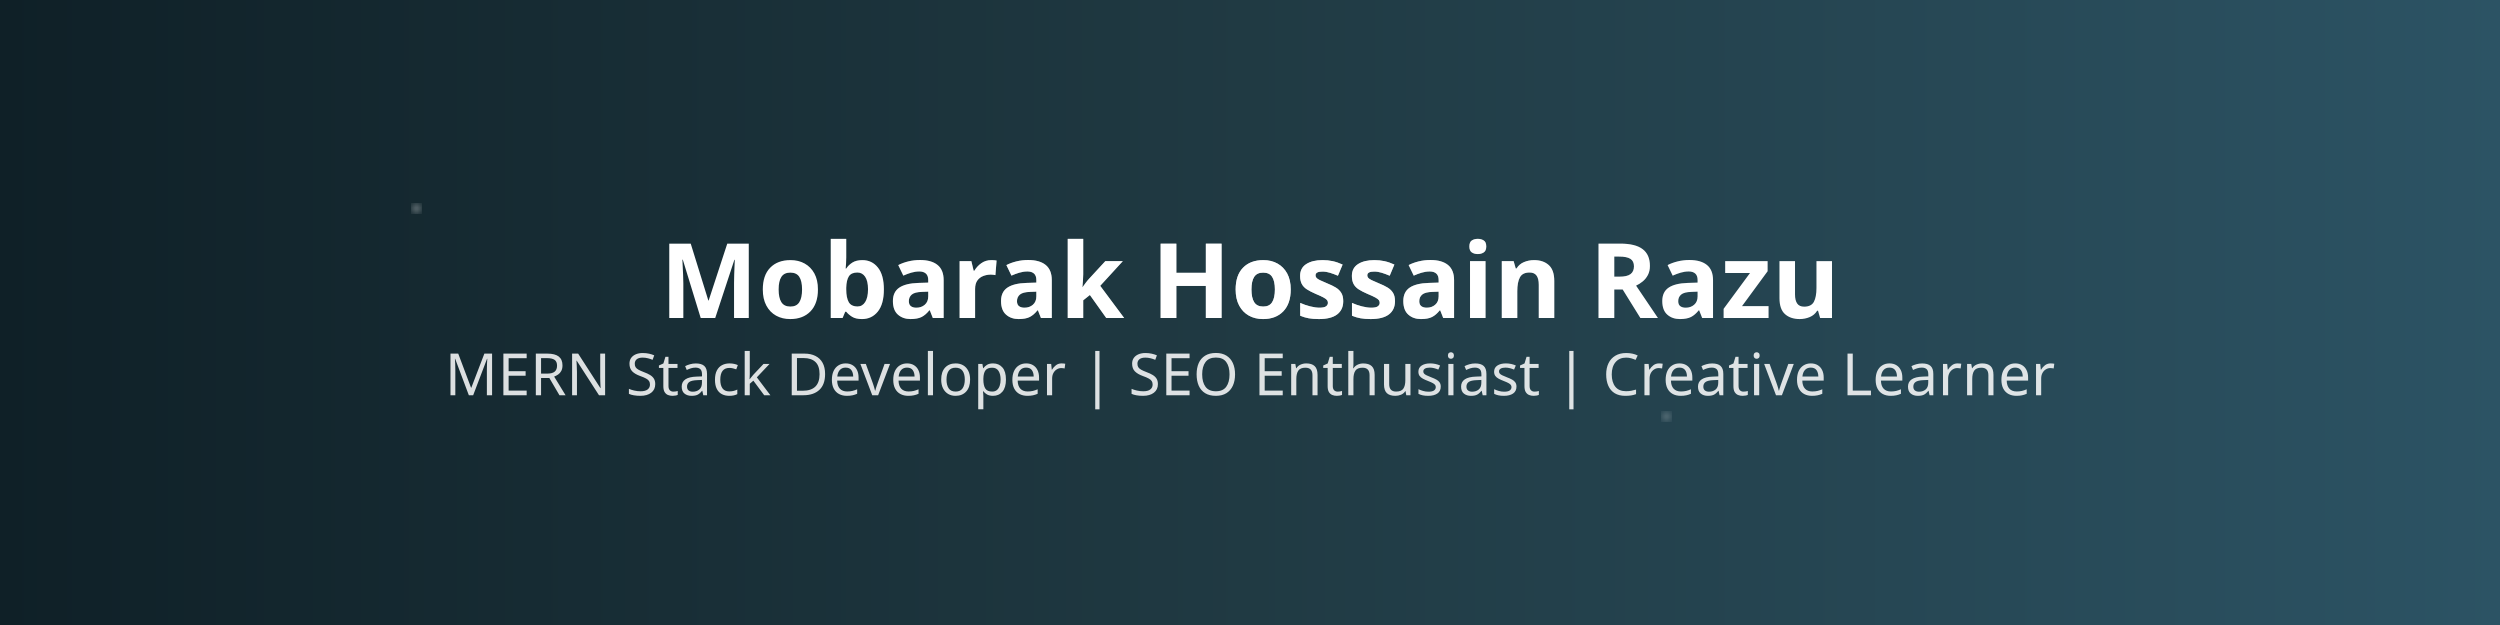
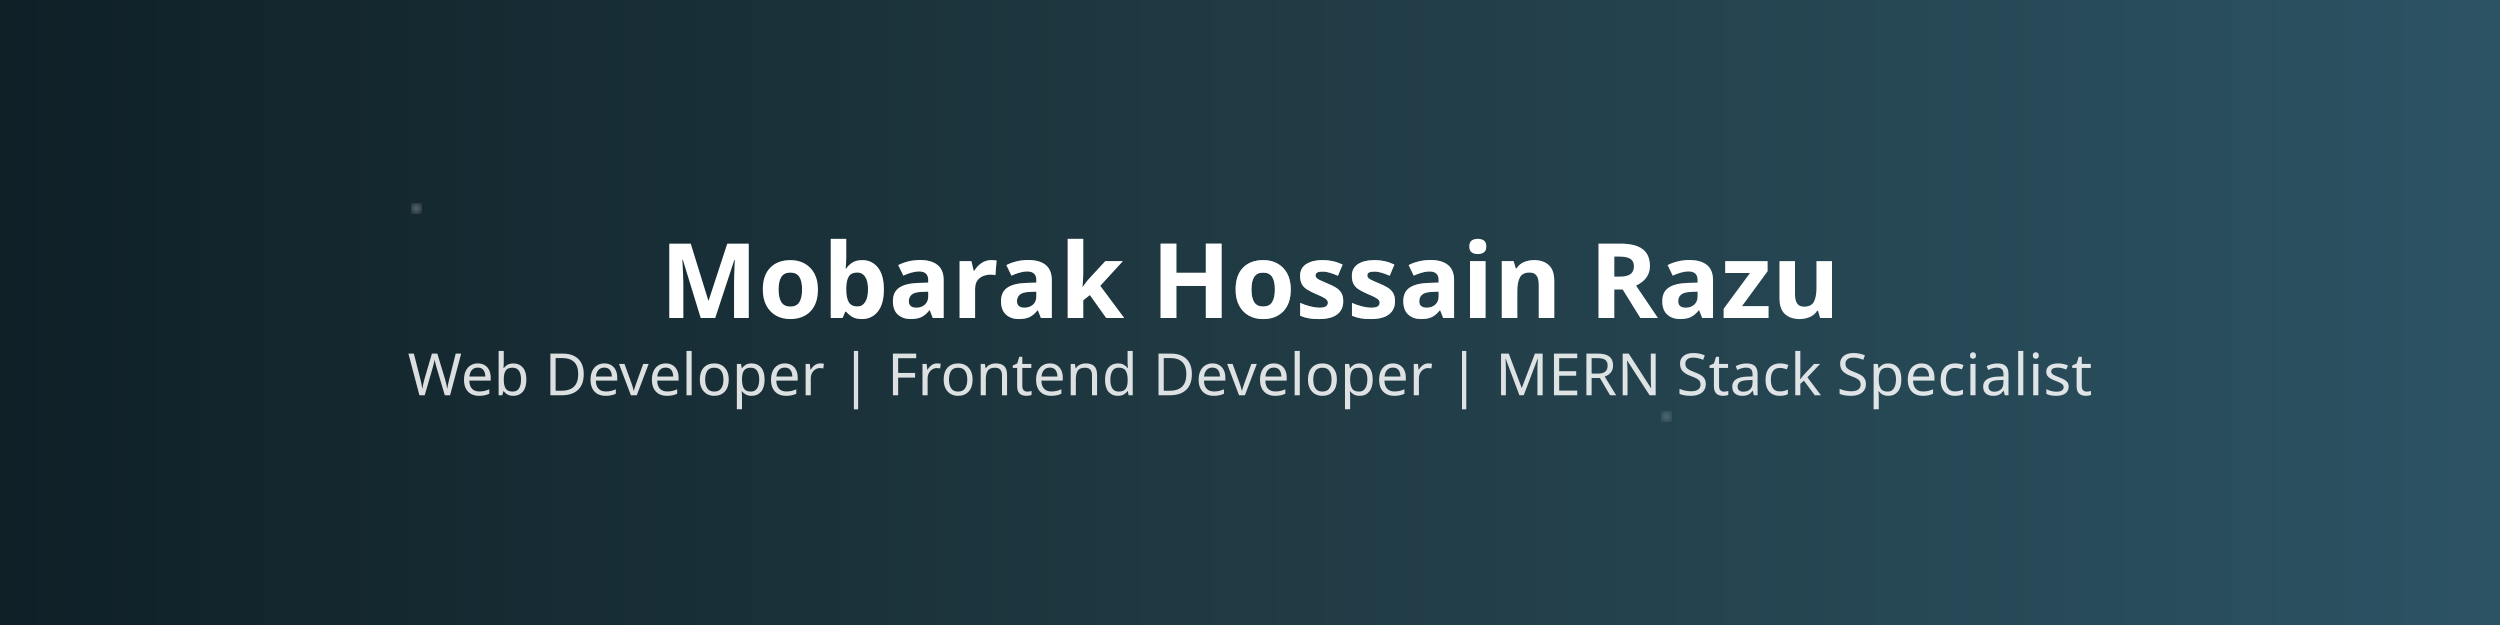
<svg xmlns="http://www.w3.org/2000/svg" width="1200" height="300" viewBox="0 0 1200 300" fill="none">
  <defs>
    <linearGradient id="bg-gradient" x1="0" y1="0" x2="1200" y2="0" gradientUnits="userSpaceOnUse">
      <stop stop-color="#0f2027" />
      <stop offset="0.5" stop-color="#203a43" />
      <stop offset="1" stop-color="#2c5364" />
    </linearGradient>
    <linearGradient id="shimmer" x1="0" y1="0" x2="1" y2="0">
      <stop offset="0%" stop-color="#ffffff" stop-opacity="0">
        <animate attributeName="offset" values="-2; 1" dur="3s" repeatCount="indefinite" />
      </stop>
      <stop offset="50%" stop-color="#ffffff" stop-opacity="0.6">
        <animate attributeName="offset" values="-1; 2" dur="3s" repeatCount="indefinite" />
      </stop>
      <stop offset="100%" stop-color="#ffffff" stop-opacity="0">
        <animate attributeName="offset" values="0; 3" dur="3s" repeatCount="indefinite" />
      </stop>
    </linearGradient>
    <filter id="blur">
      <feGaussianBlur in="SourceGraphic" stdDeviation="2" />
    </filter>
  </defs>
  <rect width="1200" height="300" fill="url(#bg-gradient)" />
  <circle cx="200" cy="100" r="2" fill="white" opacity="0.7" filter="url(#blur)">
    <animate attributeName="cx" values="200;1200" dur="8s" repeatCount="indefinite" />
    <animate attributeName="cy" values="100;50" dur="4s" repeatCount="indefinite" />
  </circle>
  <circle cx="800" cy="200" r="2" fill="white" opacity="0.5" filter="url(#blur)">
    <animate attributeName="cx" values="800;0" dur="10s" repeatCount="indefinite" />
    <animate attributeName="cy" values="200;150" dur="5s" repeatCount="indefinite" />
  </circle>
  <text x="50%" y="45%" dominant-baseline="middle" text-anchor="middle" font-size="50" font-family="Segoe UI, sans-serif" fill="white" font-weight="bold">
    Mobarak Hossain Razu
  </text>
  <text x="50%" y="60%" dominant-baseline="middle" text-anchor="middle" font-size="28" font-family="Segoe UI, sans-serif" fill="white" opacity="0.85">
-     MERN Stack Developer | SEO Enthusiast | Creative Learner
+     Web Developer | Frontend Developer | MERN Stack Specialist
  </text>
  <text x="50%" y="45%" dominant-baseline="middle" text-anchor="middle" font-size="50" font-family="Segoe UI, sans-serif" font-weight="bold" fill="url(#shimmer)">
    Mobarak Hossain Razu
  </text>
</svg>
